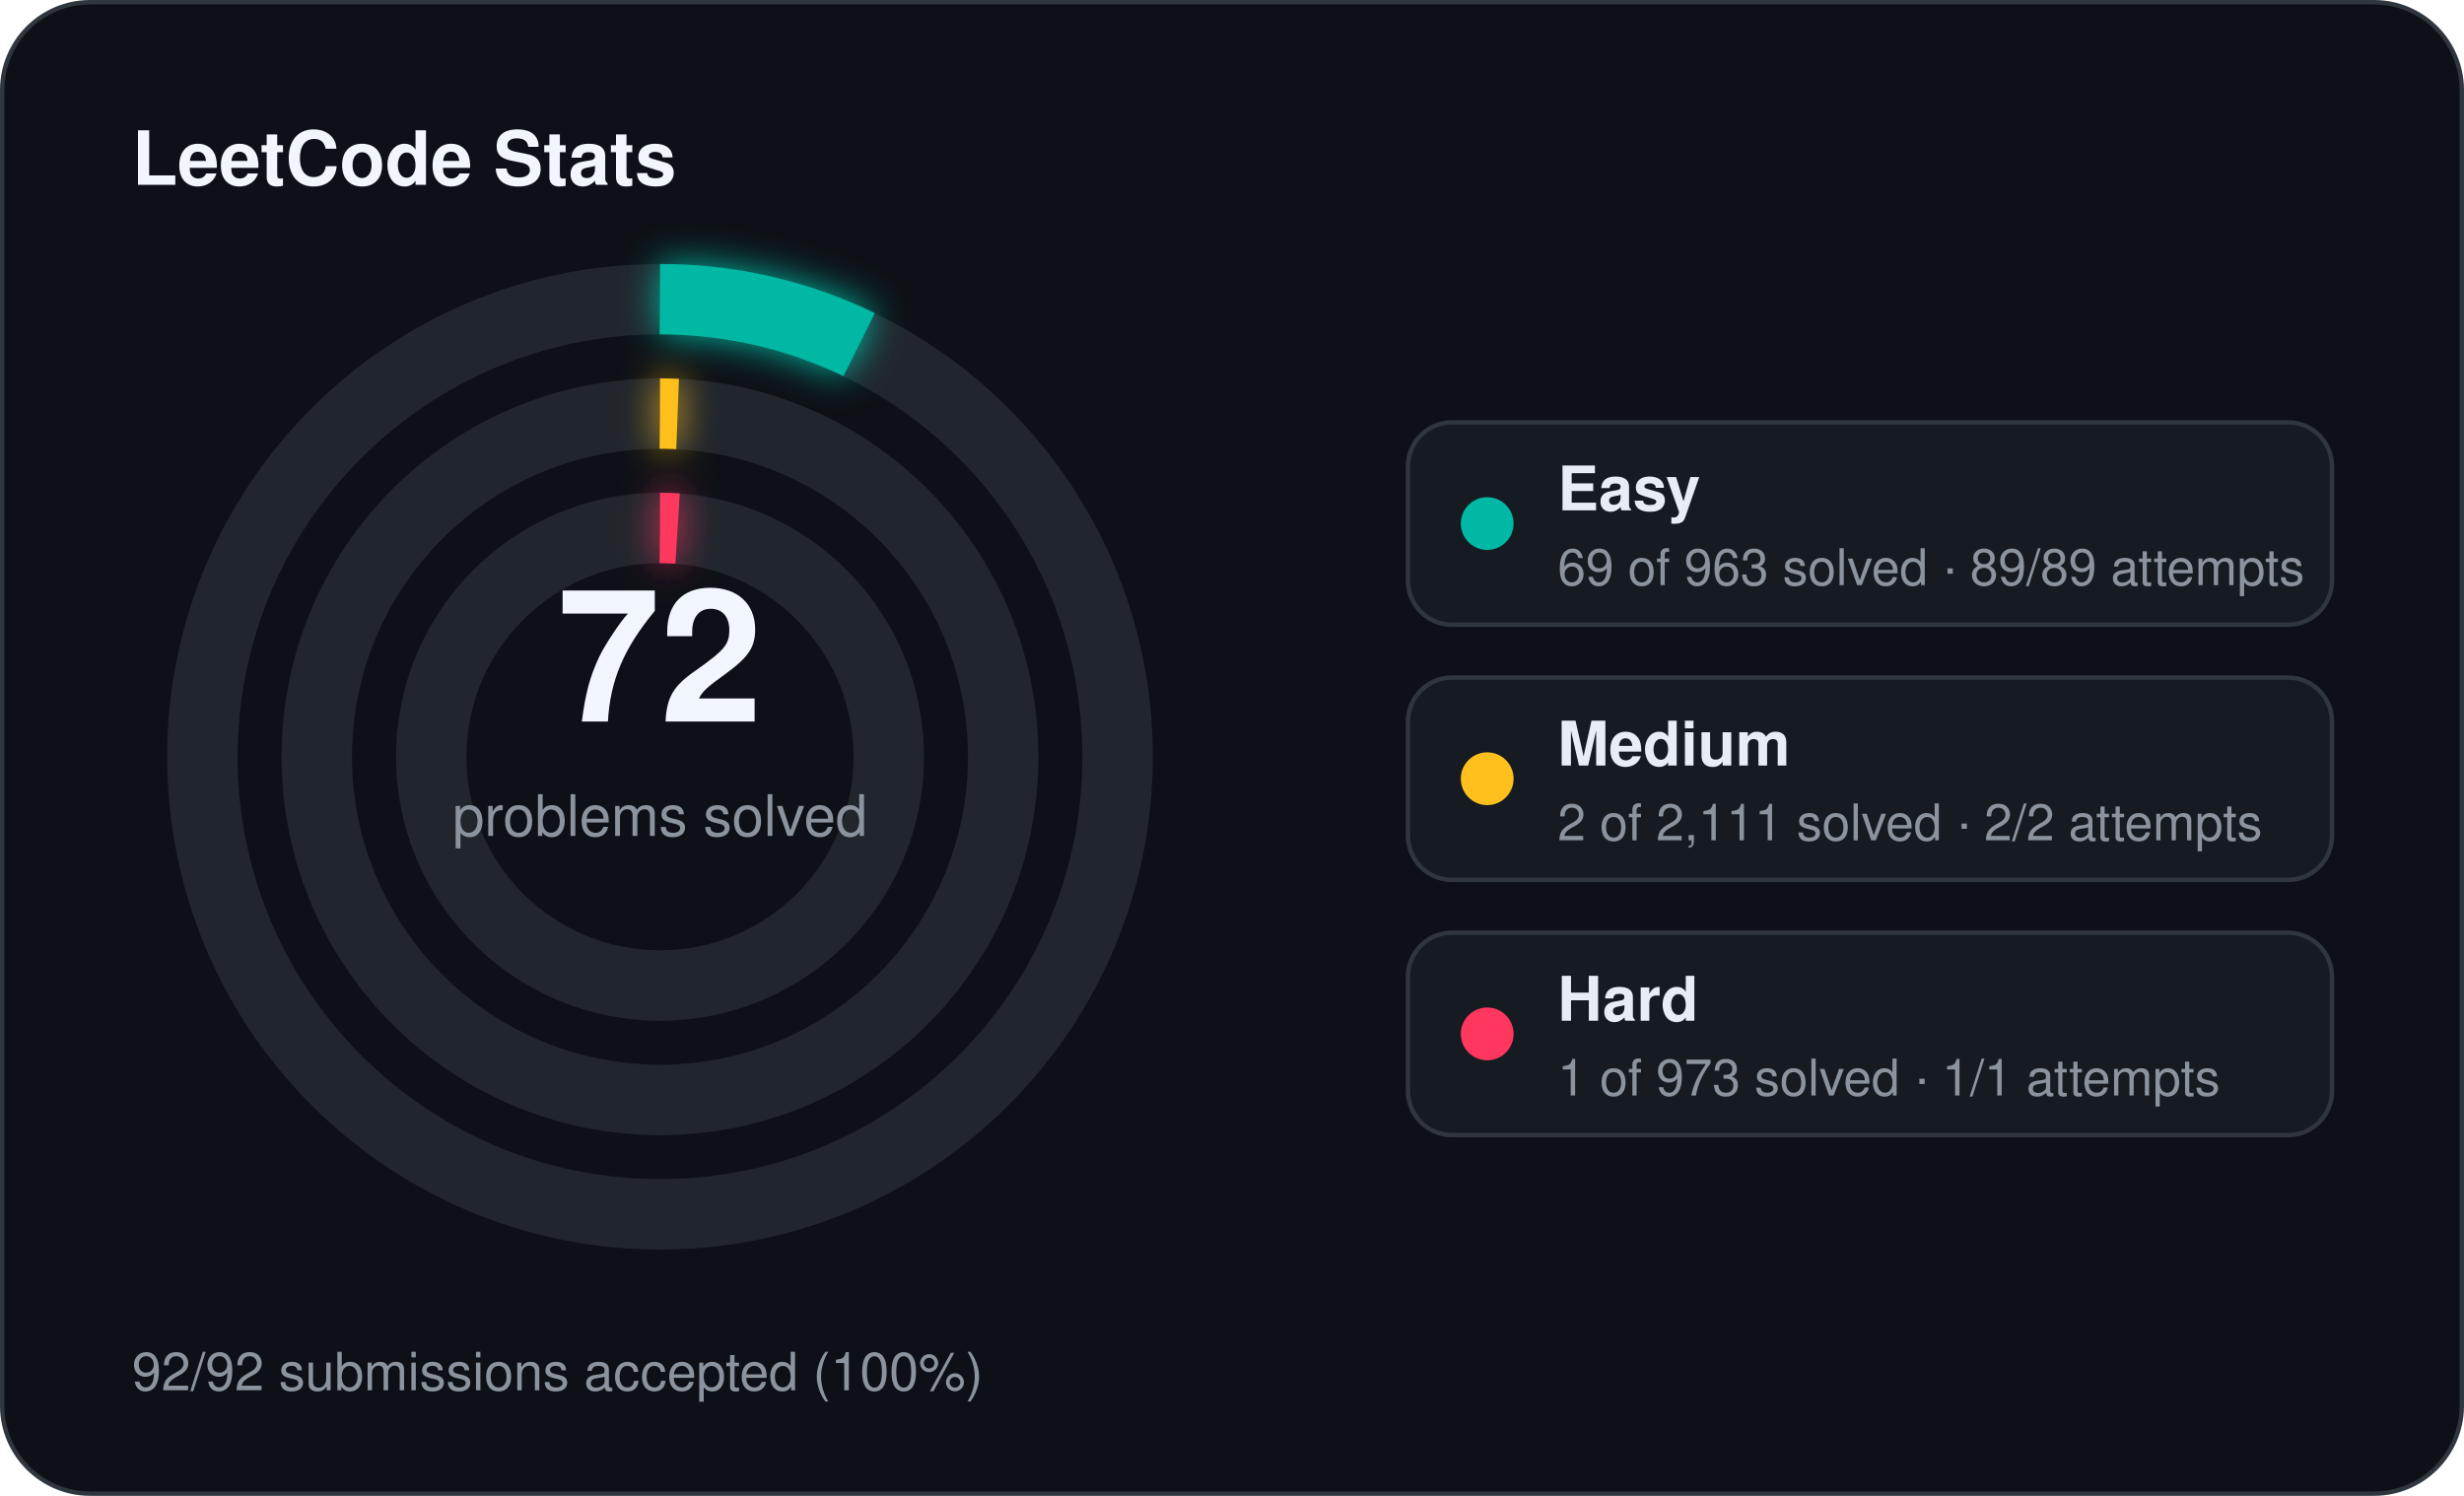
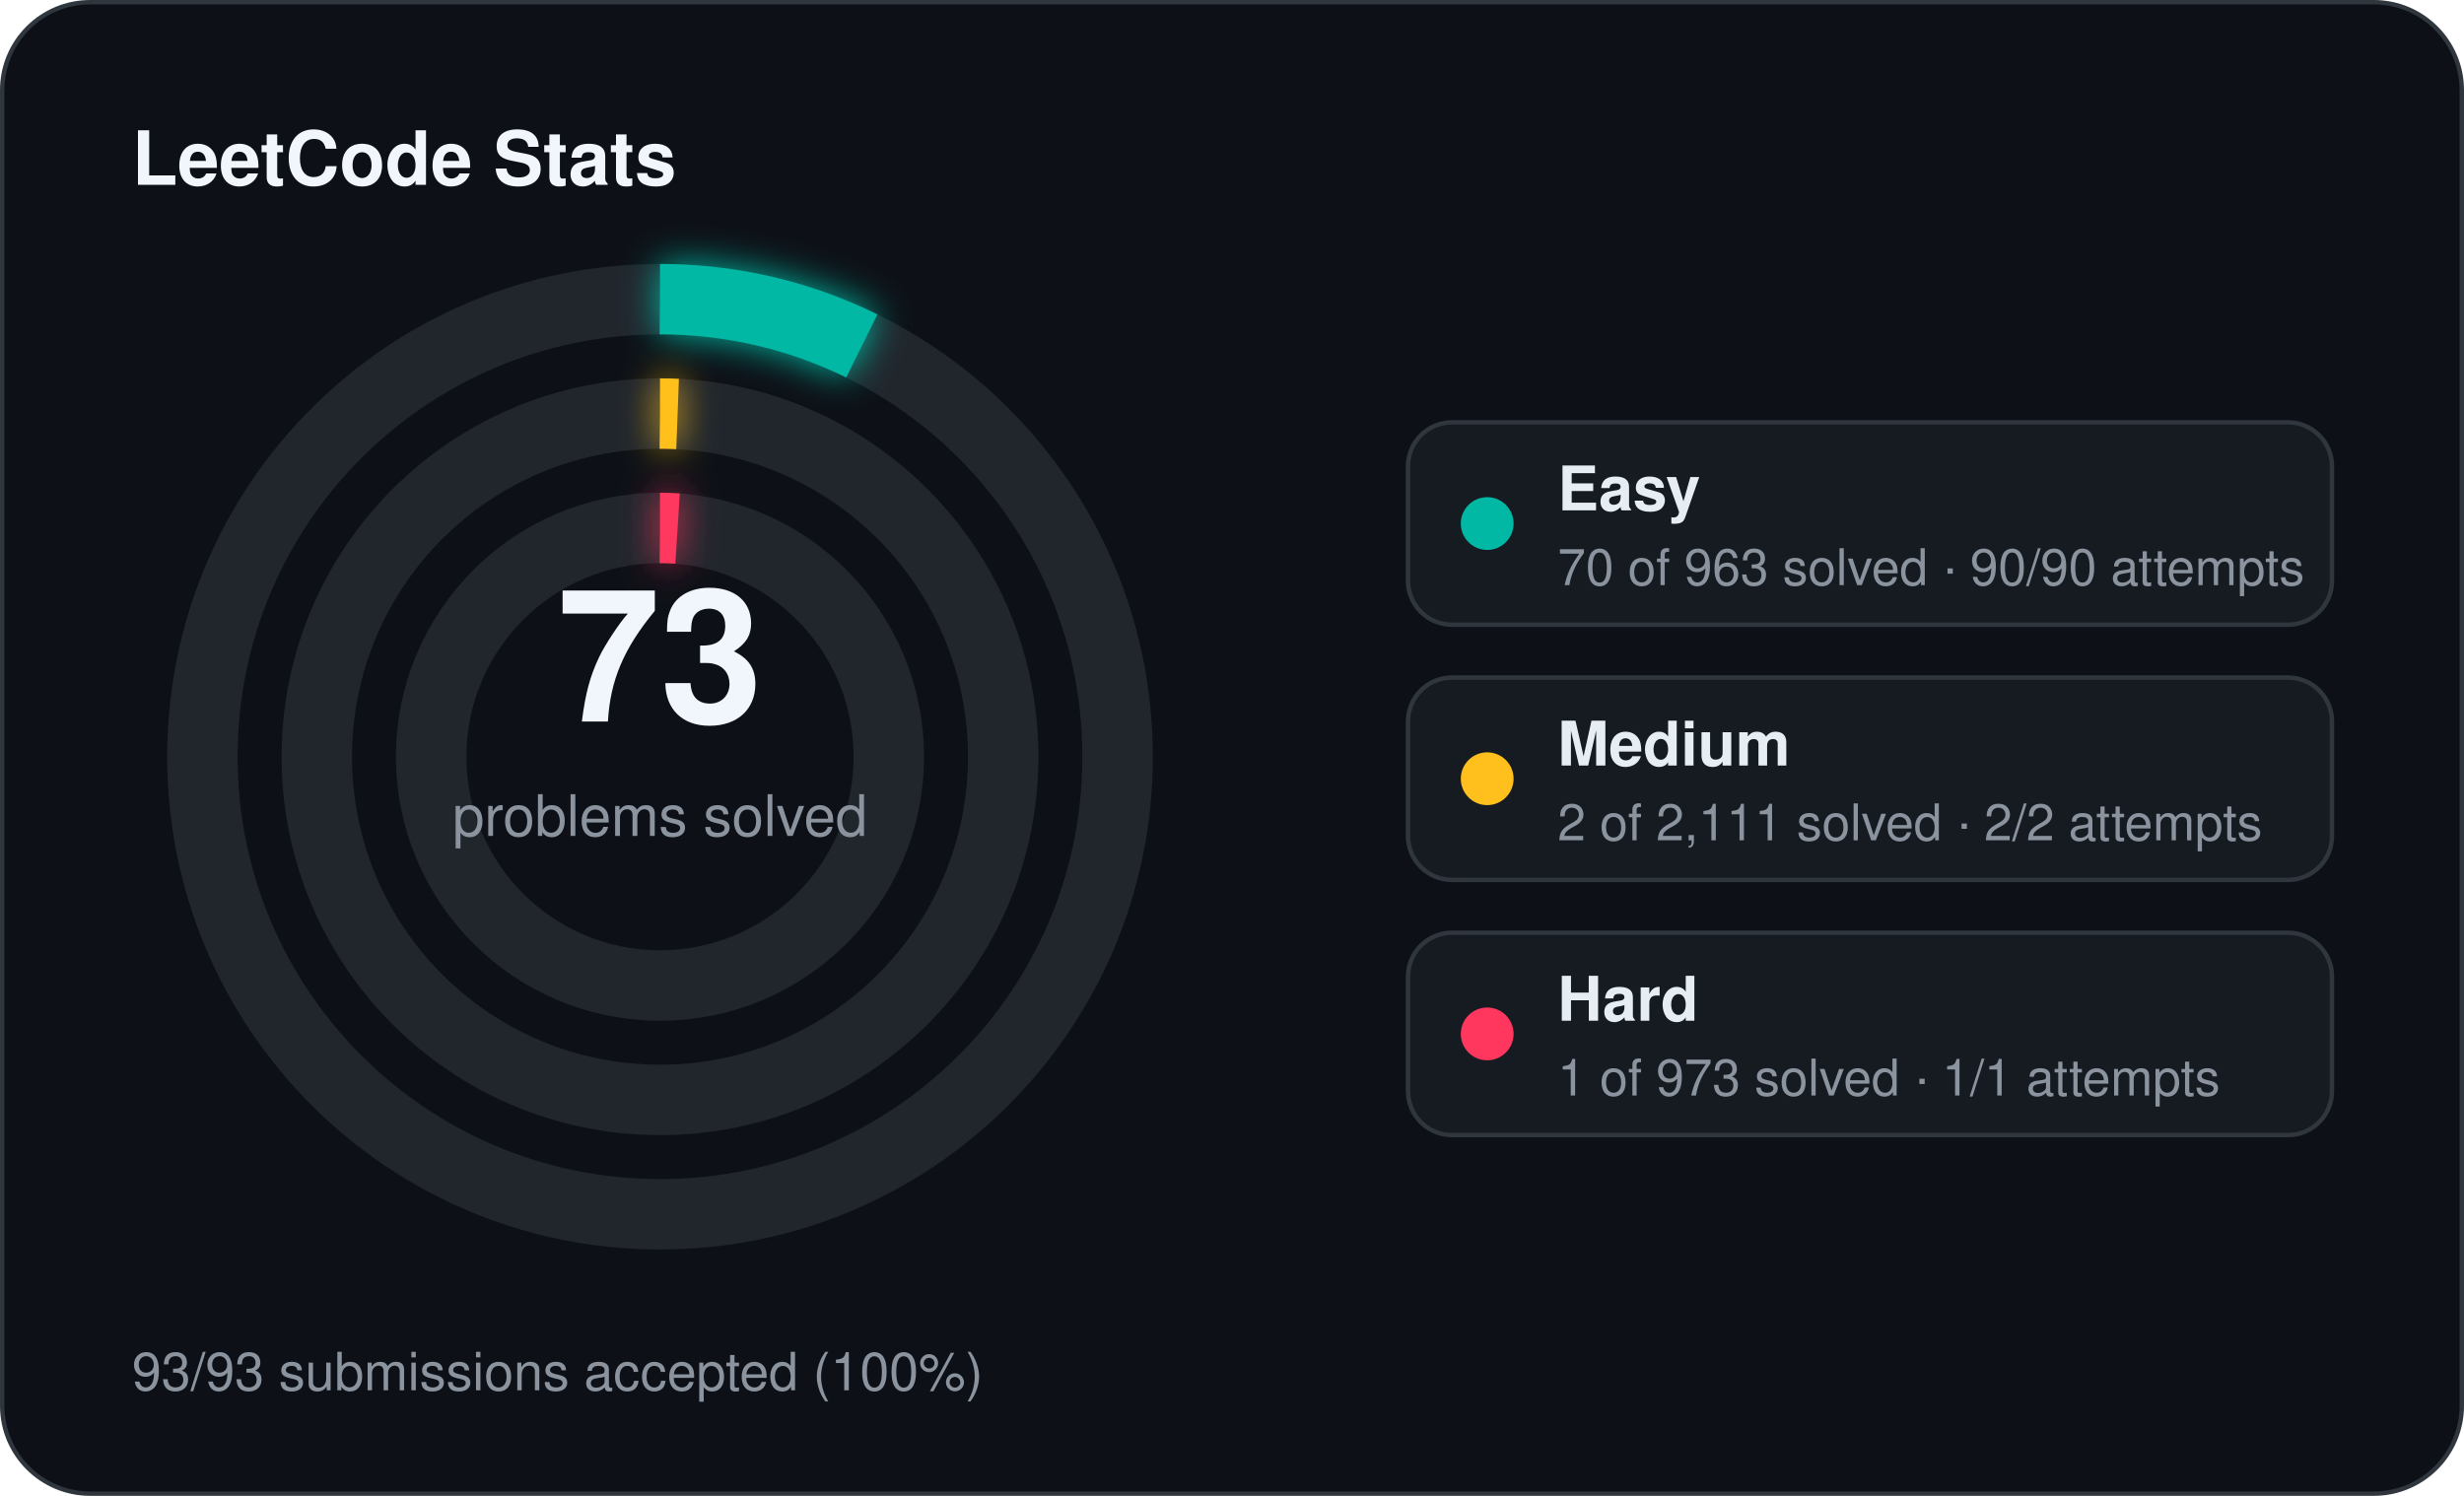
<svg xmlns="http://www.w3.org/2000/svg" width="560" height="340" viewBox="0 0 560 340">
  <defs>
    <filter id="stats-glow" x="-60%" y="-60%" width="220%" height="220%">
      <feGaussianBlur stdDeviation="4" result="blur" />
      <feMerge>
        <feMergeNode in="blur" />
        <feMergeNode in="SourceGraphic" />
      </feMerge>
    </filter>
  </defs>
  <rect x="0.5" y="0.5" width="559" height="339" rx="20" fill="#0d1117" stroke="#30363d" stroke-width="1" />
  <text x="30" y="42" fill="#f0f6fc" font-family="Segoe UI, Helvetica, Arial, sans-serif" font-size="17" font-weight="700">LeetCode Stats</text>
  <circle cx="150" cy="172" r="104" fill="none" stroke="#21262d" stroke-width="16" />
-   <circle cx="150" cy="172" r="104" fill="none" stroke="#00b8a3" stroke-width="16" stroke-linecap="butt" stroke-dasharray="46.82 653.45" transform="rotate(-90 150 172)" filter="url(#stats-glow)" />
+   <circle cx="150" cy="172" r="104" fill="none" stroke="#00b8a3" stroke-width="16" stroke-linecap="butt" stroke-dasharray="47.50 653.45" transform="rotate(-90 150 172)" filter="url(#stats-glow)" />
  <circle cx="150" cy="172" r="78" fill="none" stroke="#21262d" stroke-width="16" />
  <circle cx="150" cy="172" r="78" fill="none" stroke="#ffc01e" stroke-width="16" stroke-linecap="butt" stroke-dasharray="4.00 490.09" transform="rotate(-90 150 172)" filter="url(#stats-glow)" />
  <circle cx="150" cy="172" r="52" fill="none" stroke="#21262d" stroke-width="16" />
  <circle cx="150" cy="172" r="52" fill="none" stroke="#ff375f" stroke-width="16" stroke-linecap="butt" stroke-dasharray="4.00 326.73" transform="rotate(-90 150 172)" filter="url(#stats-glow)" />
-   <text x="150" y="164" text-anchor="middle" fill="#f0f6fc" font-family="Segoe UI, Helvetica, Arial, sans-serif" font-size="42" font-weight="700">72</text>
+   <text x="150" y="164" text-anchor="middle" fill="#f0f6fc" font-family="Segoe UI, Helvetica, Arial, sans-serif" font-size="42" font-weight="700">73</text>
  <text x="150" y="190" text-anchor="middle" fill="#8b949e" font-family="Segoe UI, Helvetica, Arial, sans-serif" font-size="13">problems solved</text>
  <rect x="320" y="96" width="210" height="46" rx="10" fill="#161b22" stroke="#30363d" stroke-width="1" />
  <circle cx="338" cy="119" r="6" fill="#00b8a3" />
  <text x="354" y="116" fill="#e6edf3" font-family="Segoe UI, Helvetica, Arial, sans-serif" font-size="14" font-weight="600">Easy</text>
-   <text x="354" y="133" fill="#8b949e" font-family="Segoe UI, Helvetica, Arial, sans-serif" font-size="11.5">69 of 963 solved · 89/89 attempts</text>
+   <text x="354" y="133" fill="#8b949e" font-family="Segoe UI, Helvetica, Arial, sans-serif" font-size="11.5">70 of 963 solved · 90/90 attempts</text>
  <rect x="320" y="154" width="210" height="46" rx="10" fill="#161b22" stroke="#30363d" stroke-width="1" />
  <circle cx="338" cy="177" r="6" fill="#ffc01e" />
  <text x="354" y="174" fill="#e6edf3" font-family="Segoe UI, Helvetica, Arial, sans-serif" font-size="14" font-weight="600">Medium</text>
  <text x="354" y="191" fill="#8b949e" font-family="Segoe UI, Helvetica, Arial, sans-serif" font-size="11.5">2 of 2,111 solved · 2/2 attempts</text>
  <rect x="320" y="212" width="210" height="46" rx="10" fill="#161b22" stroke="#30363d" stroke-width="1" />
  <circle cx="338" cy="235" r="6" fill="#ff375f" />
  <text x="354" y="232" fill="#e6edf3" font-family="Segoe UI, Helvetica, Arial, sans-serif" font-size="14" font-weight="600">Hard</text>
  <text x="354" y="249" fill="#8b949e" font-family="Segoe UI, Helvetica, Arial, sans-serif" font-size="11.5">1 of 973 solved · 1/1 attempts</text>
-   <text x="30" y="316" fill="#8b949e" font-family="Segoe UI, Helvetica, Arial, sans-serif" font-size="12">92/92 submissions accepted (100%)</text>
+   <text x="30" y="316" fill="#8b949e" font-family="Segoe UI, Helvetica, Arial, sans-serif" font-size="12">93/93 submissions accepted (100%)</text>
</svg>
